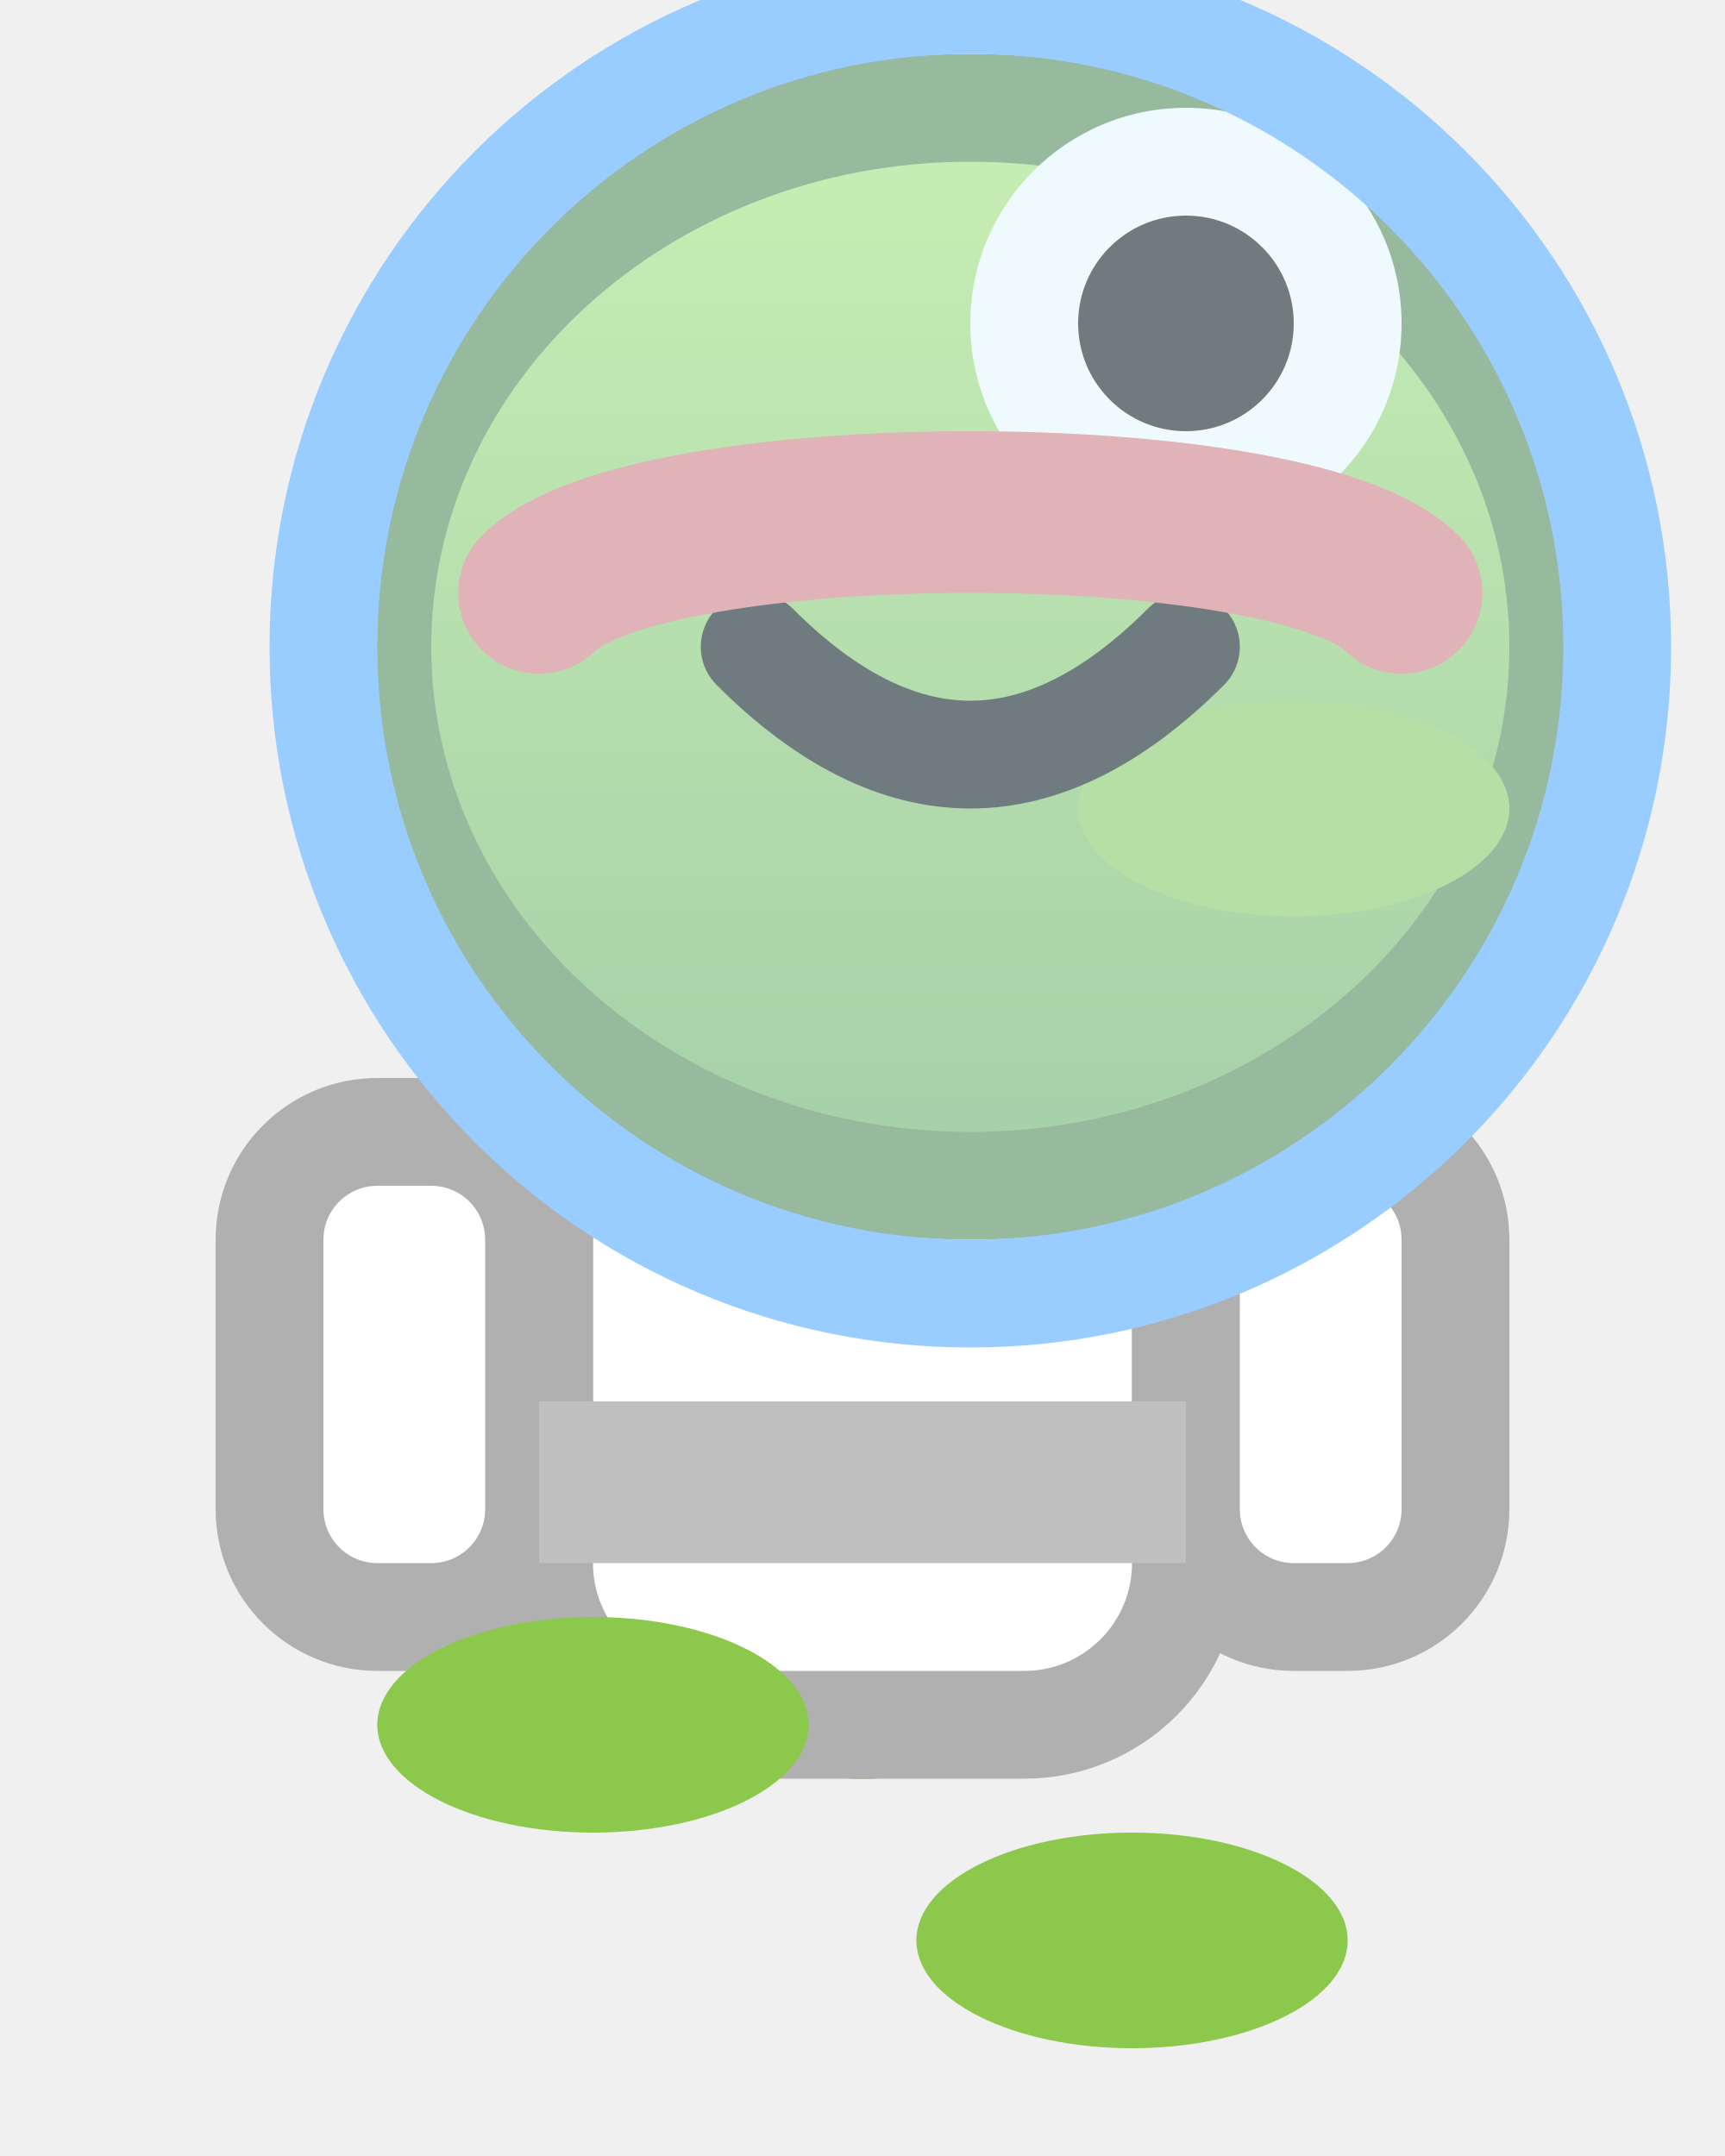
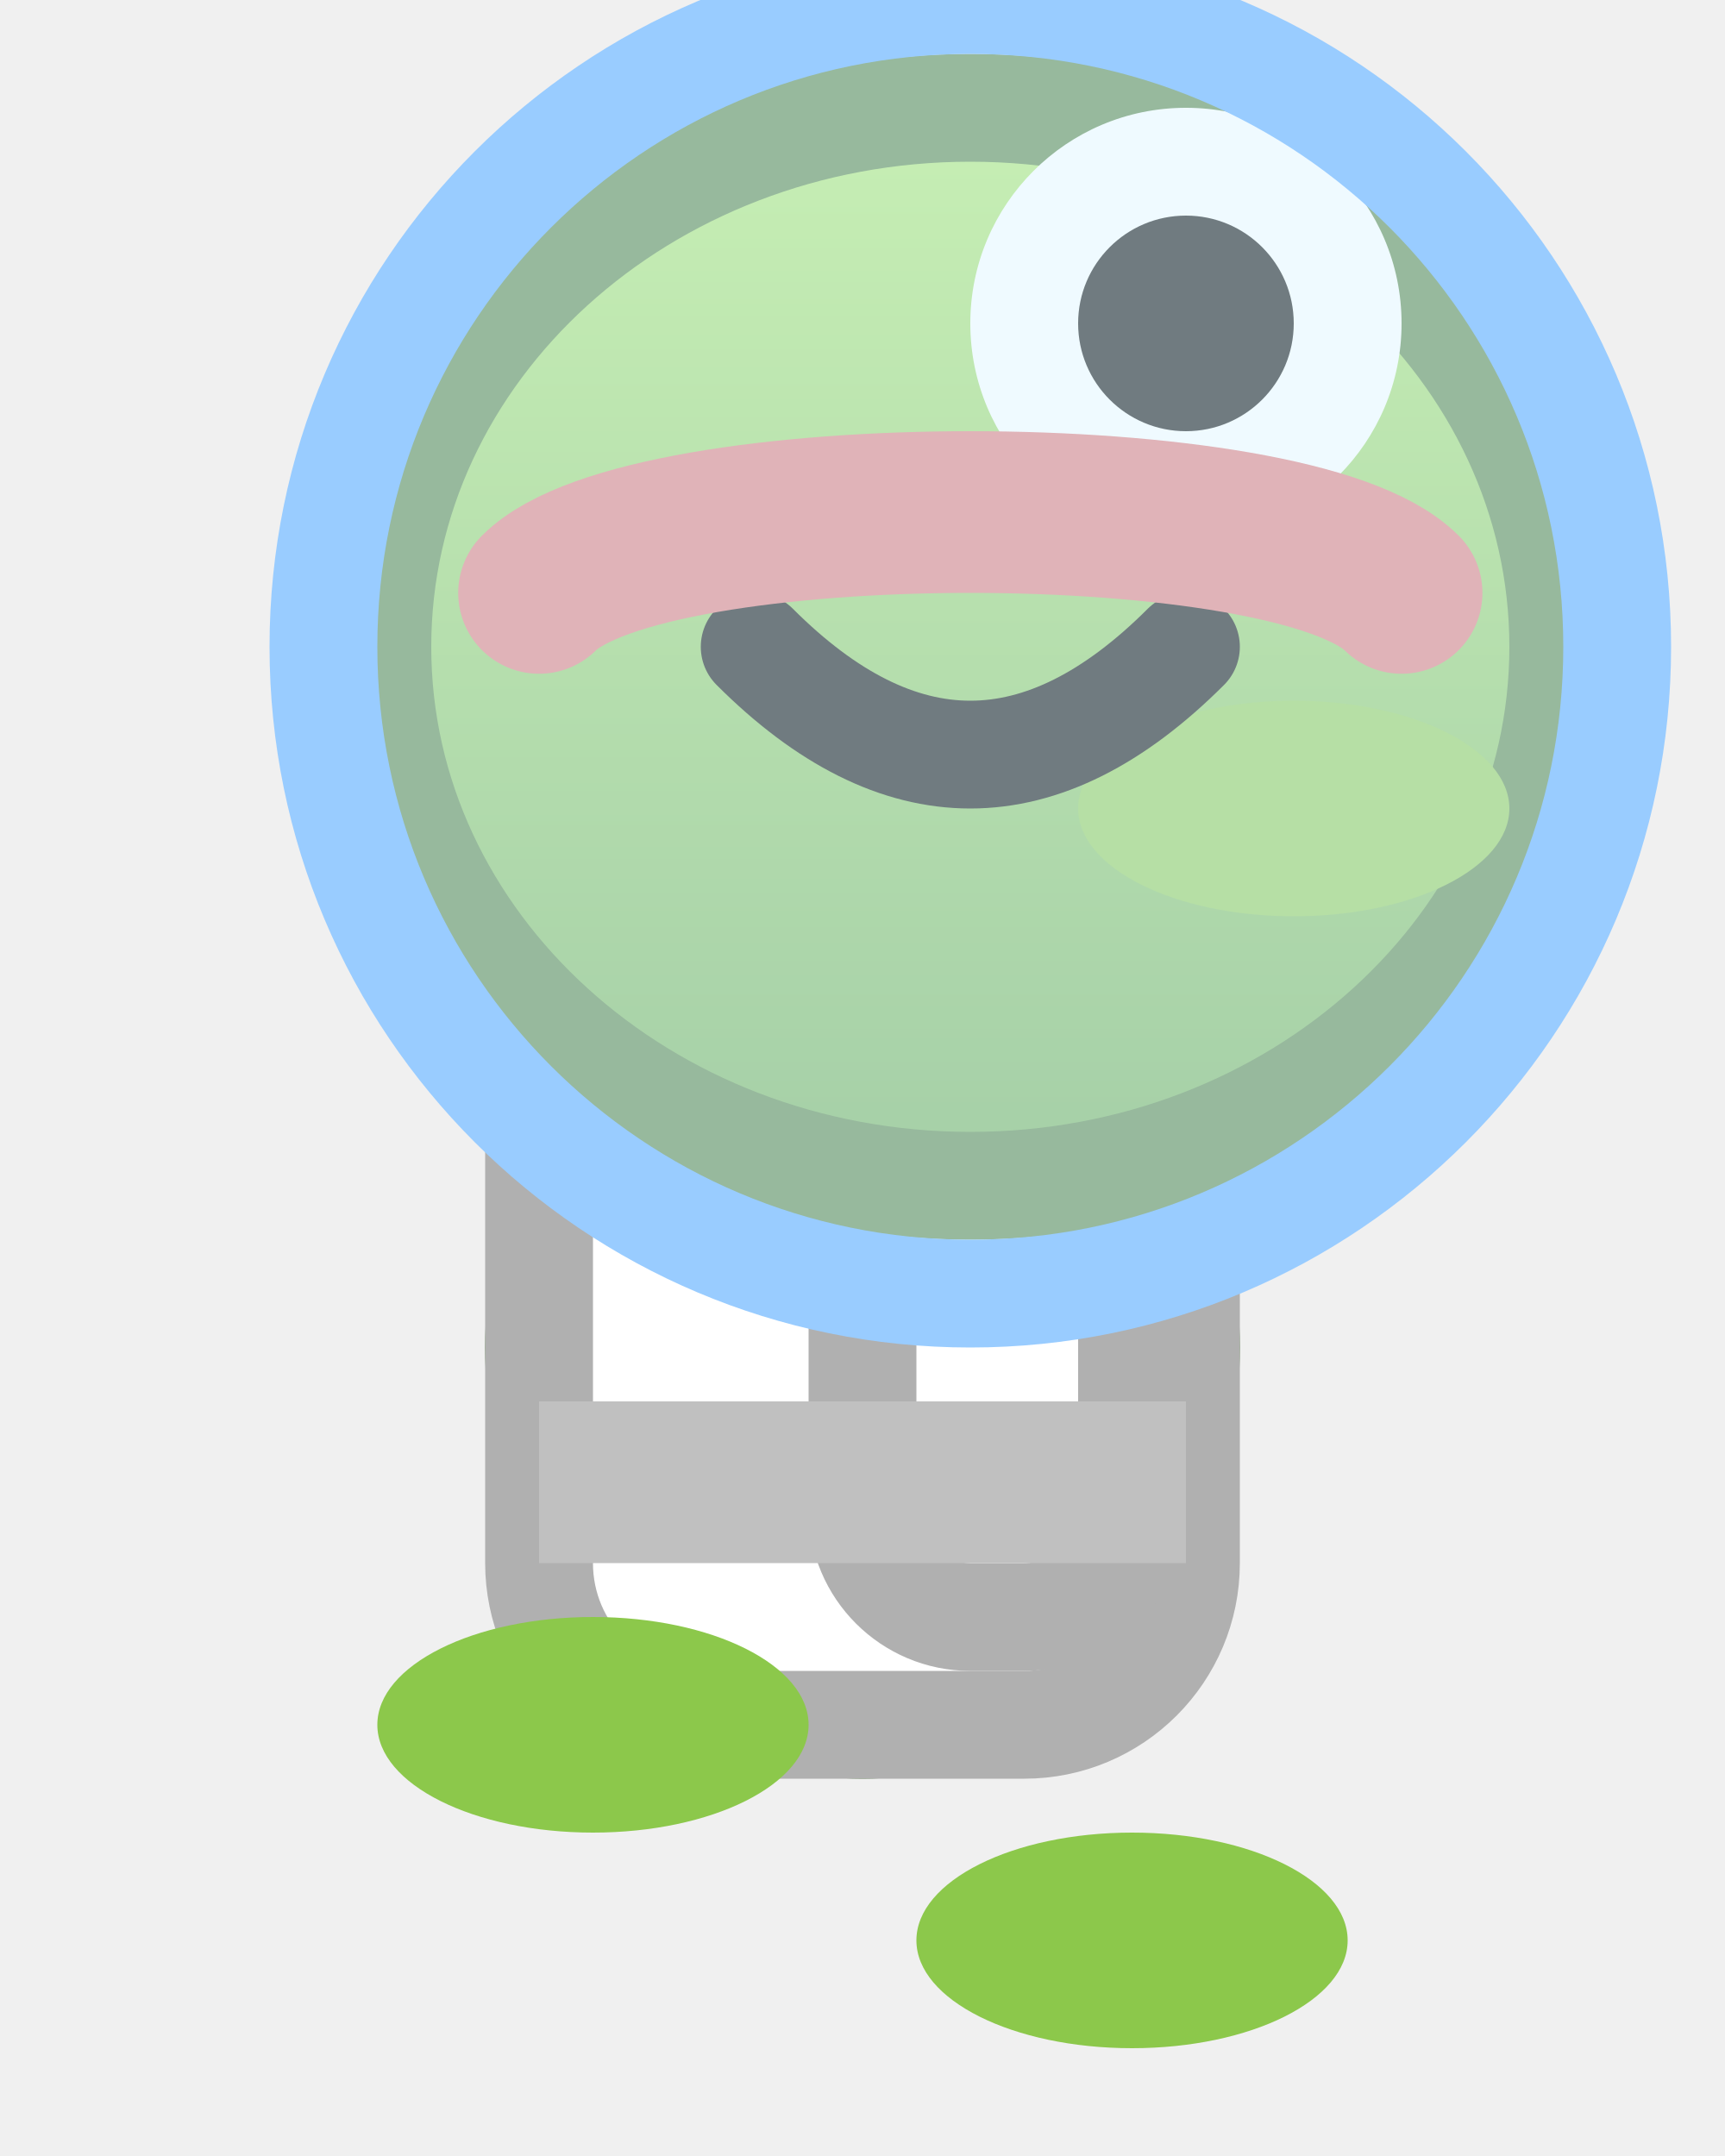
<svg xmlns="http://www.w3.org/2000/svg" width="32" height="40">
  <defs>
    <linearGradient id="frogBody" x1="0" y1="0" x2="0" y2="1">
      <stop offset="0%" stop-color="#aee868" />
      <stop offset="100%" stop-color="#6aa84f" />
    </linearGradient>
  </defs>
  <ellipse cx="16" cy="25" rx="6" ry="7" fill="url(#frogBody)" stroke="#4e7c3a" stroke-width="2" />
  <rect x="10" y="18" width="12" height="14" rx="3" fill="#ffffff" stroke="#b0b0b0" stroke-width="2" />
-   <rect x="5" y="21" width="5" height="9" rx="2" fill="#ffffff" stroke="#b0b0b0" stroke-width="2" />
-   <rect x="22" y="21" width="5" height="9" rx="2" fill="#ffffff" stroke="#b0b0b0" stroke-width="2" />
+   <rect x="16" y="21" width="5" height="9" rx="2" fill="#ffffff" stroke="#b0b0b0" stroke-width="2" />
  <rect x="10" y="26" width="12" height="3" fill="#c0c0c0" />
  <ellipse cx="11" cy="32" rx="4" ry="2" fill="#8cc84b" />
  <ellipse cx="21" cy="36" rx="4" ry="2" fill="#8cc84b" />
  <ellipse cx="18" cy="12" rx="11" ry="10" fill="url(#frogBody)" stroke="#4e7c3a" stroke-width="2" />
  <ellipse cx="24" cy="15" rx="4" ry="2" fill="#8cc84b" />
  <circle cx="22" cy="6" r="4" fill="#ffffff" />
  <circle cx="22" cy="6" r="2" fill="#000000" />
  <path d="M14 12 Q18 16 22 12" stroke="#000000" stroke-width="2" fill="none" stroke-linecap="round" />
  <path d="M10 11 C12 9, 24 9, 26 11" stroke="#e07070" stroke-width="3" fill="none" stroke-linecap="round" />
  <circle cx="18" cy="12" r="12" fill="#e0f7ff" fill-opacity="0.5" stroke="#99ccff" stroke-width="2" />
</svg>
